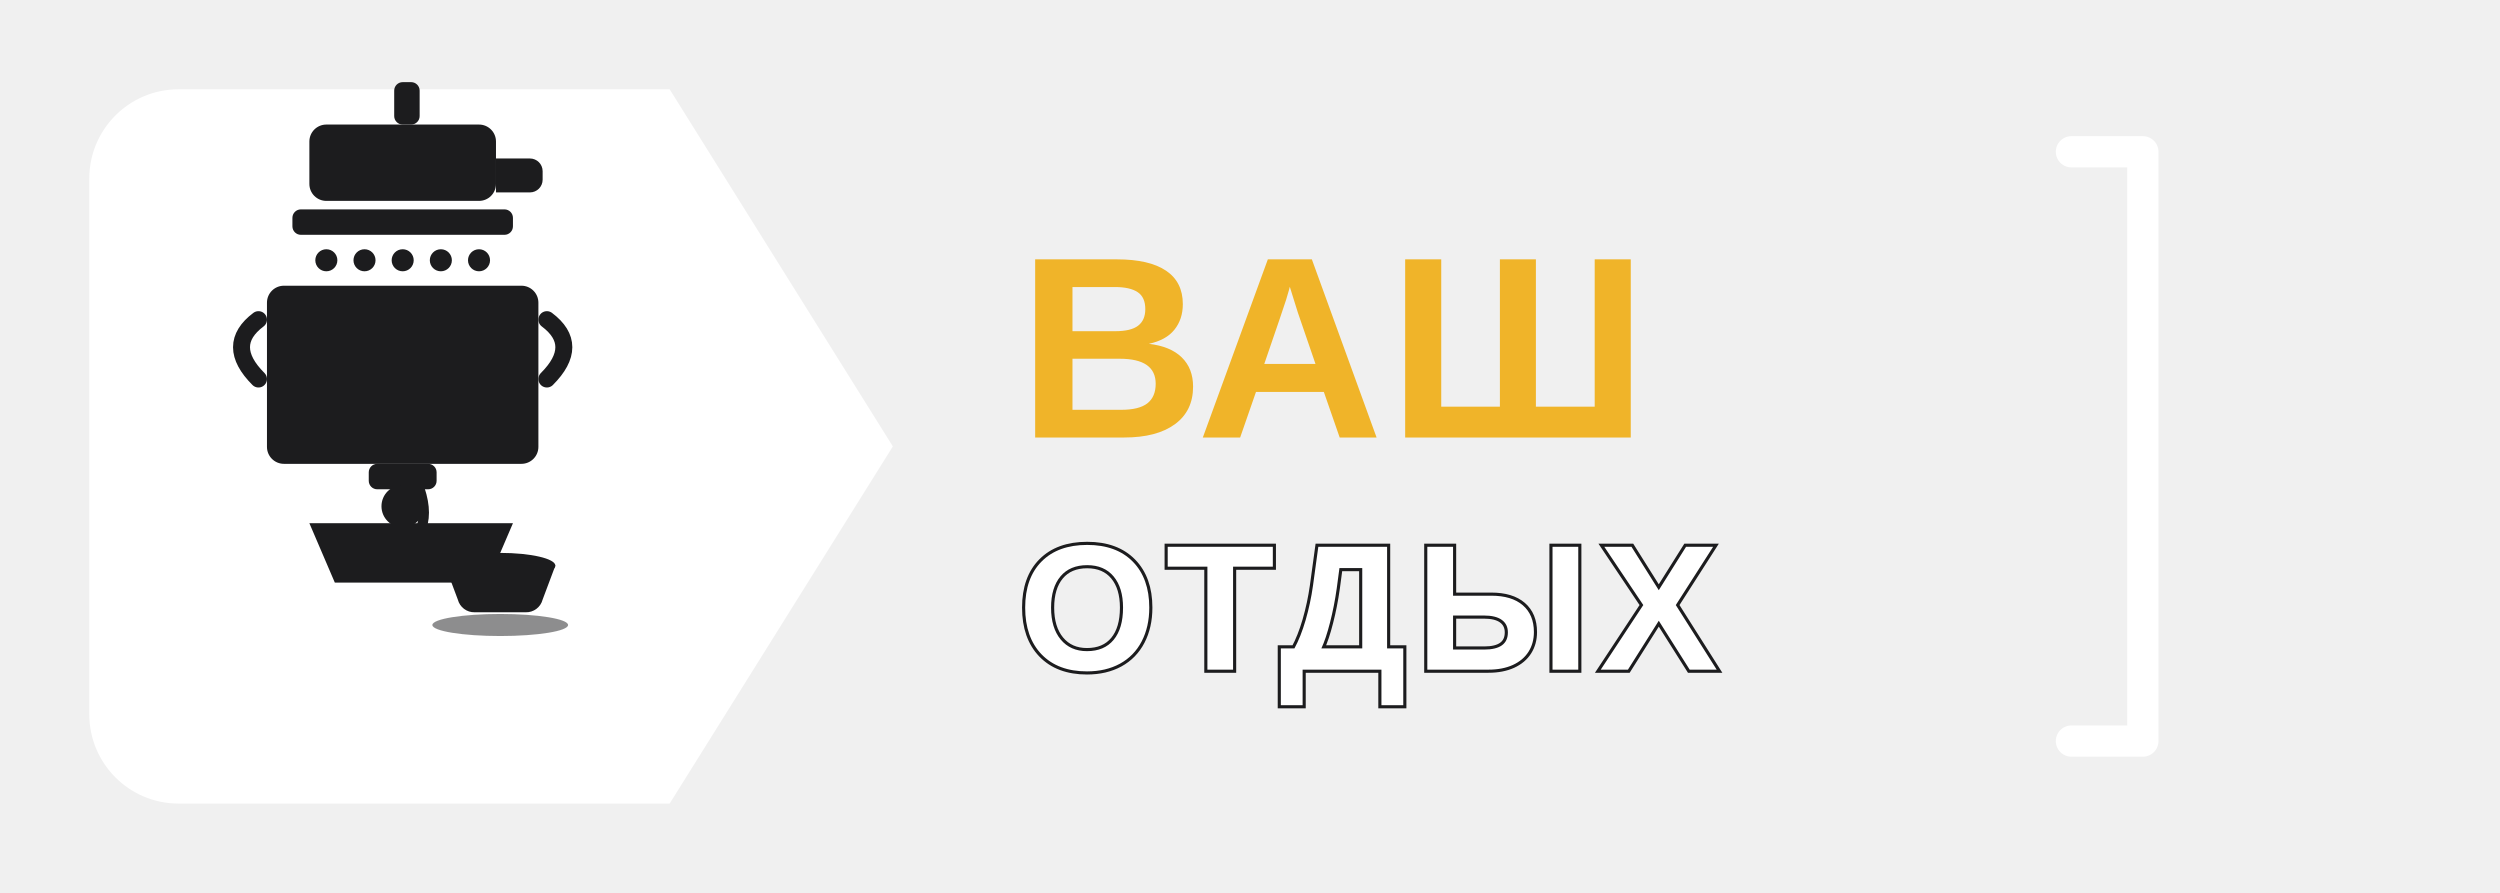
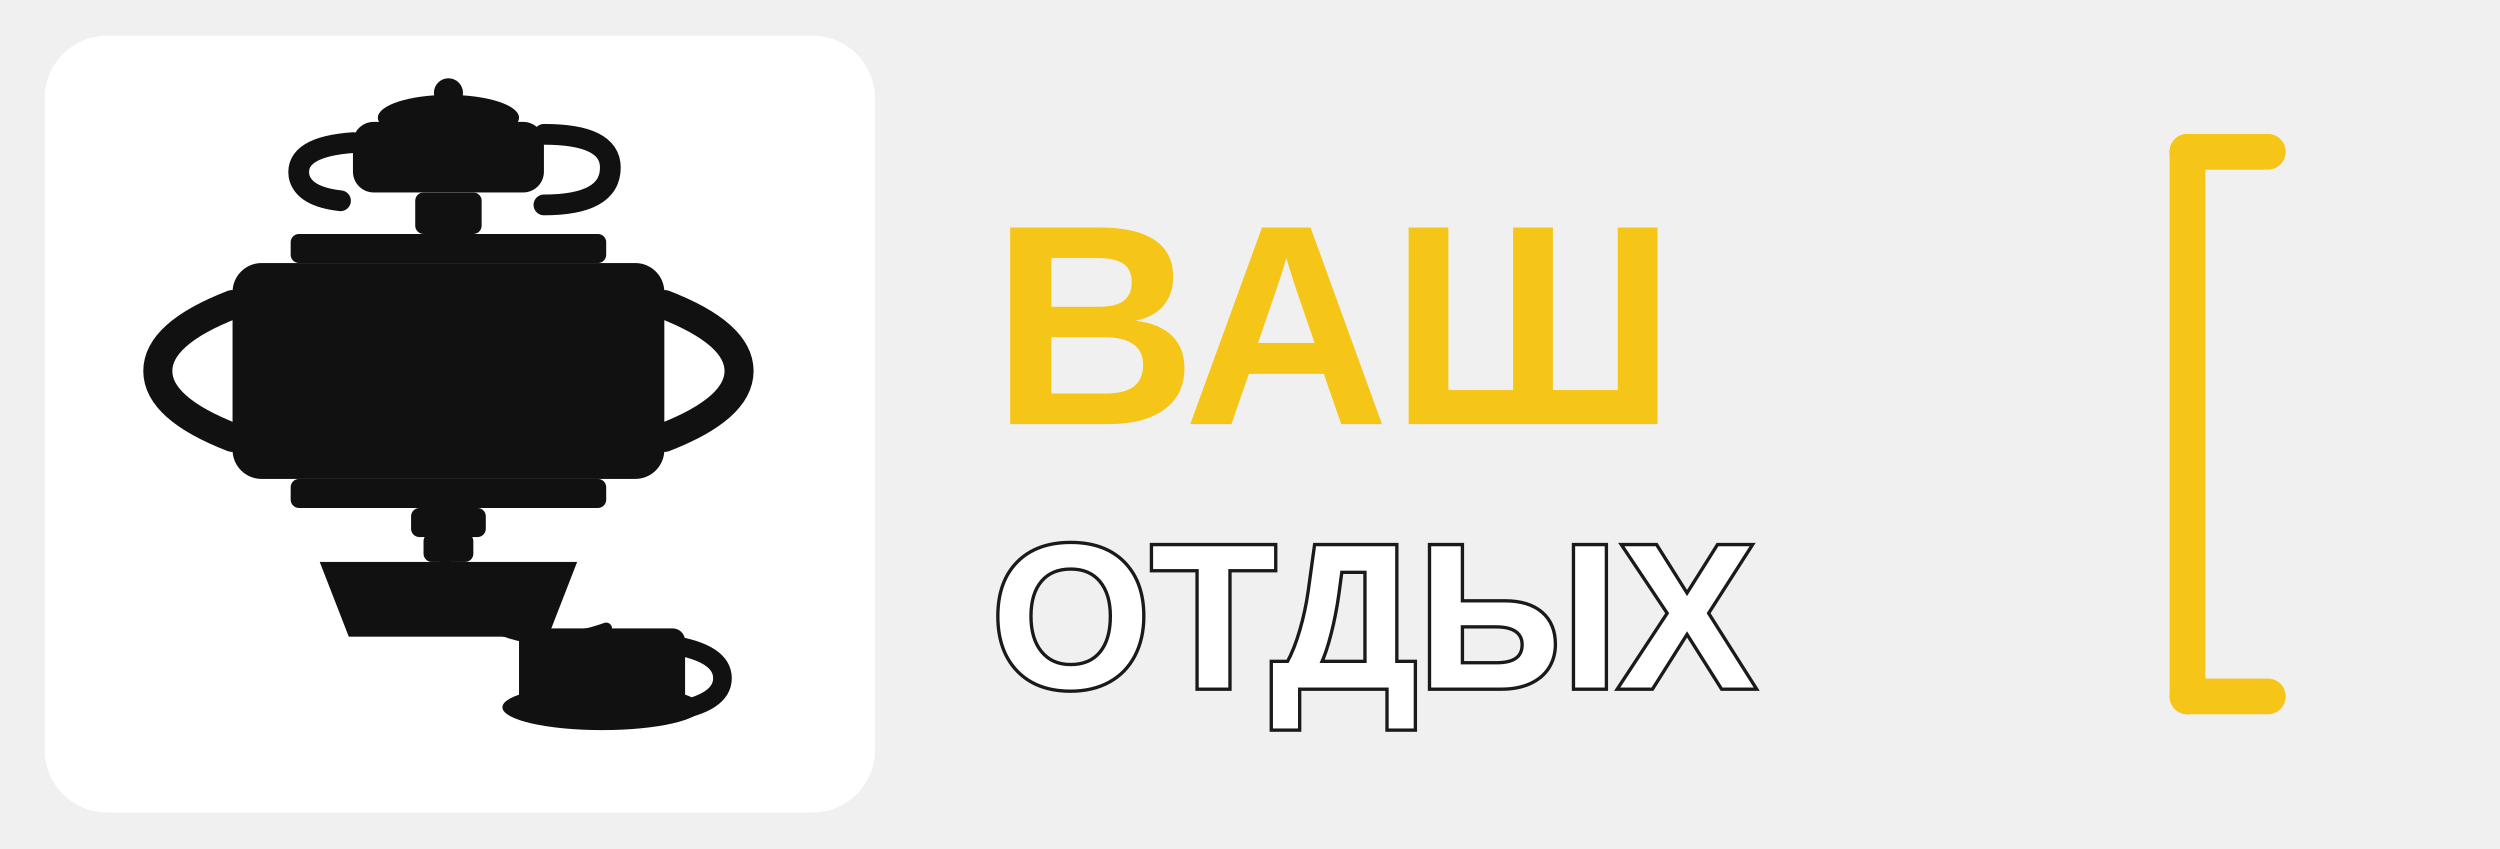
- <svg xmlns="http://www.w3.org/2000/svg" viewBox="0 0 560 200">
-   <path d="M40 20 H150 L200 100 L150 180 H40 A20 20 0 0 1 20 160 V40 A20 20 0 0 1 40 20 Z" fill="#FFFFFF" />
-   <g transform="translate(56,26) scale(0.95)" fill="#1C1C1E">
-     <rect x="34" y="-8" width="6" height="10" rx="2" />
-     <path d="M18 2 h36 a4 4 0 0 1 4 4 v10 a4 4 0 0 1-4 4 H18 a4 4 0 0 1-4-4 V6 a4 4 0 0 1 4-4z" />
-     <path d="M58 10 h8 a3 3 0 0 1 3 3 v2 a3 3 0 0 1-3 3 h-8 z" />
-     <rect x="10" y="22" width="52" height="6" rx="2" />
-     <circle cx="18" cy="34" r="2.6" />
-     <circle cx="27" cy="34" r="2.6" />
-     <circle cx="36" cy="34" r="2.6" />
-     <circle cx="45" cy="34" r="2.6" />
-     <circle cx="54" cy="34" r="2.6" />
-     <path d="M8 40 h56 a4 4 0 0 1 4 4 v34 a4 4 0 0 1-4 4 H8 a4 4 0 0 1-4-4 V44 a4 4 0 0 1 4-4z" />
-     <path d="M2 48 q-8 6 0 14" stroke="#1C1C1E" stroke-width="4" fill="none" stroke-linecap="round" />
-     <path d="M70 48 q8 6 0 14" stroke="#1C1C1E" stroke-width="4" fill="none" stroke-linecap="round" />
-     <rect x="28" y="82" width="16" height="6" rx="2" />
-     <circle cx="36" cy="92" r="5" />
-     <path d="M14 96 h48 l-6 14 H20 z" />
-     <g transform="translate(46,92)">
-       <path d="M0 14 h26 l-3 8 a4 4 0 0 1-4 3 H7 a4 4 0 0 1-4-3 z" />
-       <ellipse cx="13" cy="14" rx="13" ry="3" />
-       <ellipse cx="13" cy="28" rx="16" ry="2.6" opacity=".5" />
-     </g>
-     <path d="M40 88 q2 6 0 10" stroke="#1C1C1E" stroke-width="2.4" fill="none" stroke-linecap="round" />
+ <svg xmlns="http://www.w3.org/2000/svg" viewBox="0 0 560 190">
+   <rect x="10" y="8" width="186" height="174" rx="14" fill="#FFFFFF" />
+   <g transform="translate(40,18) scale(0.93)" fill="#111111">
+     <circle cx="65" cy="3" r="3.5" />
+     <ellipse cx="65" cy="9" rx="17" ry="5.5" />
+     <path d="M47 10 h36 a5 5 0 0 1 5 5 v7 a5 5 0 0 1-5 5 H47 a5 5 0 0 1-5-5 v-7 a5 5 0 0 1 5-5z" />
+     <path d="M88 13 q16 0 16 8 q0 9-16 9" stroke="#111" stroke-width="5" fill="none" stroke-linecap="round" />
+     <path d="M42 15 q-14 1-13 8 q1 5 10 6" stroke="#111" stroke-width="5" fill="none" stroke-linecap="round" />
+     <rect x="57" y="27" width="16" height="10" rx="2" />
+     <rect x="27" y="37" width="76" height="7" rx="2" />
+     <path d="M20 44 h90 a7 7 0 0 1 7 7 v38 a7 7 0 0 1-7 7 H20 a7 7 0 0 1-7-7 V51 a7 7 0 0 1 7-7z" />
+     <circle cx="34" cy="65" r="4.8" />
+     <circle cx="49" cy="65" r="4.8" />
+     <circle cx="65" cy="65" r="4.8" />
+     <circle cx="81" cy="65" r="4.8" />
+     <circle cx="96" cy="65" r="4.8" />
+     <path d="M13 54 q-18 7-18 16 q0 9 18 16" stroke="#111" stroke-width="7" fill="none" stroke-linecap="round" />
+     <path d="M117 54 q18 7 18 16 q0 9-18 16" stroke="#111" stroke-width="7" fill="none" stroke-linecap="round" />
+     <rect x="27" y="96" width="76" height="7" rx="2" />
+     <rect x="56" y="103" width="18" height="7" rx="2" />
+     <rect x="59" y="109" width="12" height="7" rx="2" />
+     <path d="M34 116 h62 l-7 18 H41 z" />
+     <path d="M85 132 h34 a3 3 0 0 1 3 3 v13 a3 3 0 0 1-3 3 H85 a3 3 0 0 1-3-3 v-13 a3 3 0 0 1 3-3z" />
+     <path d="M119 136 q12 2 12 8 q0 6-12 8" stroke="#111" stroke-width="4.5" fill="none" stroke-linecap="round" />
+     <ellipse cx="102" cy="151" rx="24" ry="5.5" />
+     <path d="M65 110 q-4 16 12 22 q12 5 26 0" stroke="#111" stroke-width="2.8" fill="none" stroke-linecap="round" />
  </g>
-   <text x="228" y="98" font-family="-apple-system, Segoe UI, Arial, sans-serif" font-size="58" font-weight="800" letter-spacing="1" fill="#F0B429">ВАШ</text>
-   <text x="228" y="150" font-family="-apple-system, Segoe UI, Arial, sans-serif" font-size="40" font-weight="800" letter-spacing="2" fill="#FFFFFF" stroke="#1C1C1E" stroke-width="1.4" paint-order="stroke fill">ОТДЫХ</text>
-   <path d="M480 34 h-16 M480 34 V166 M480 166 h-16" fill="none" stroke="#FFFFFF" stroke-width="7" stroke-linecap="round" stroke-linejoin="round" />
+   <text x="222" y="95" font-family="-apple-system,'Segoe UI','Arial Black',Arial,sans-serif" font-size="64" font-weight="800" fill="#F5C518">ВАШ</text>
+   <text x="222" y="154" font-family="-apple-system,'Segoe UI','Arial Black',Arial,sans-serif" font-size="46" font-weight="800" fill="#FFFFFF" stroke="#1a1a1a" stroke-width="1.5" paint-order="stroke fill">ОТДЫХ</text>
+   <line x1="490" y1="34" x2="490" y2="156" stroke="#F5C518" stroke-width="8" stroke-linecap="round" />
+   <line x1="490" y1="34" x2="508" y2="34" stroke="#F5C518" stroke-width="8" stroke-linecap="round" />
+   <line x1="490" y1="156" x2="508" y2="156" stroke="#F5C518" stroke-width="8" stroke-linecap="round" />
</svg>
